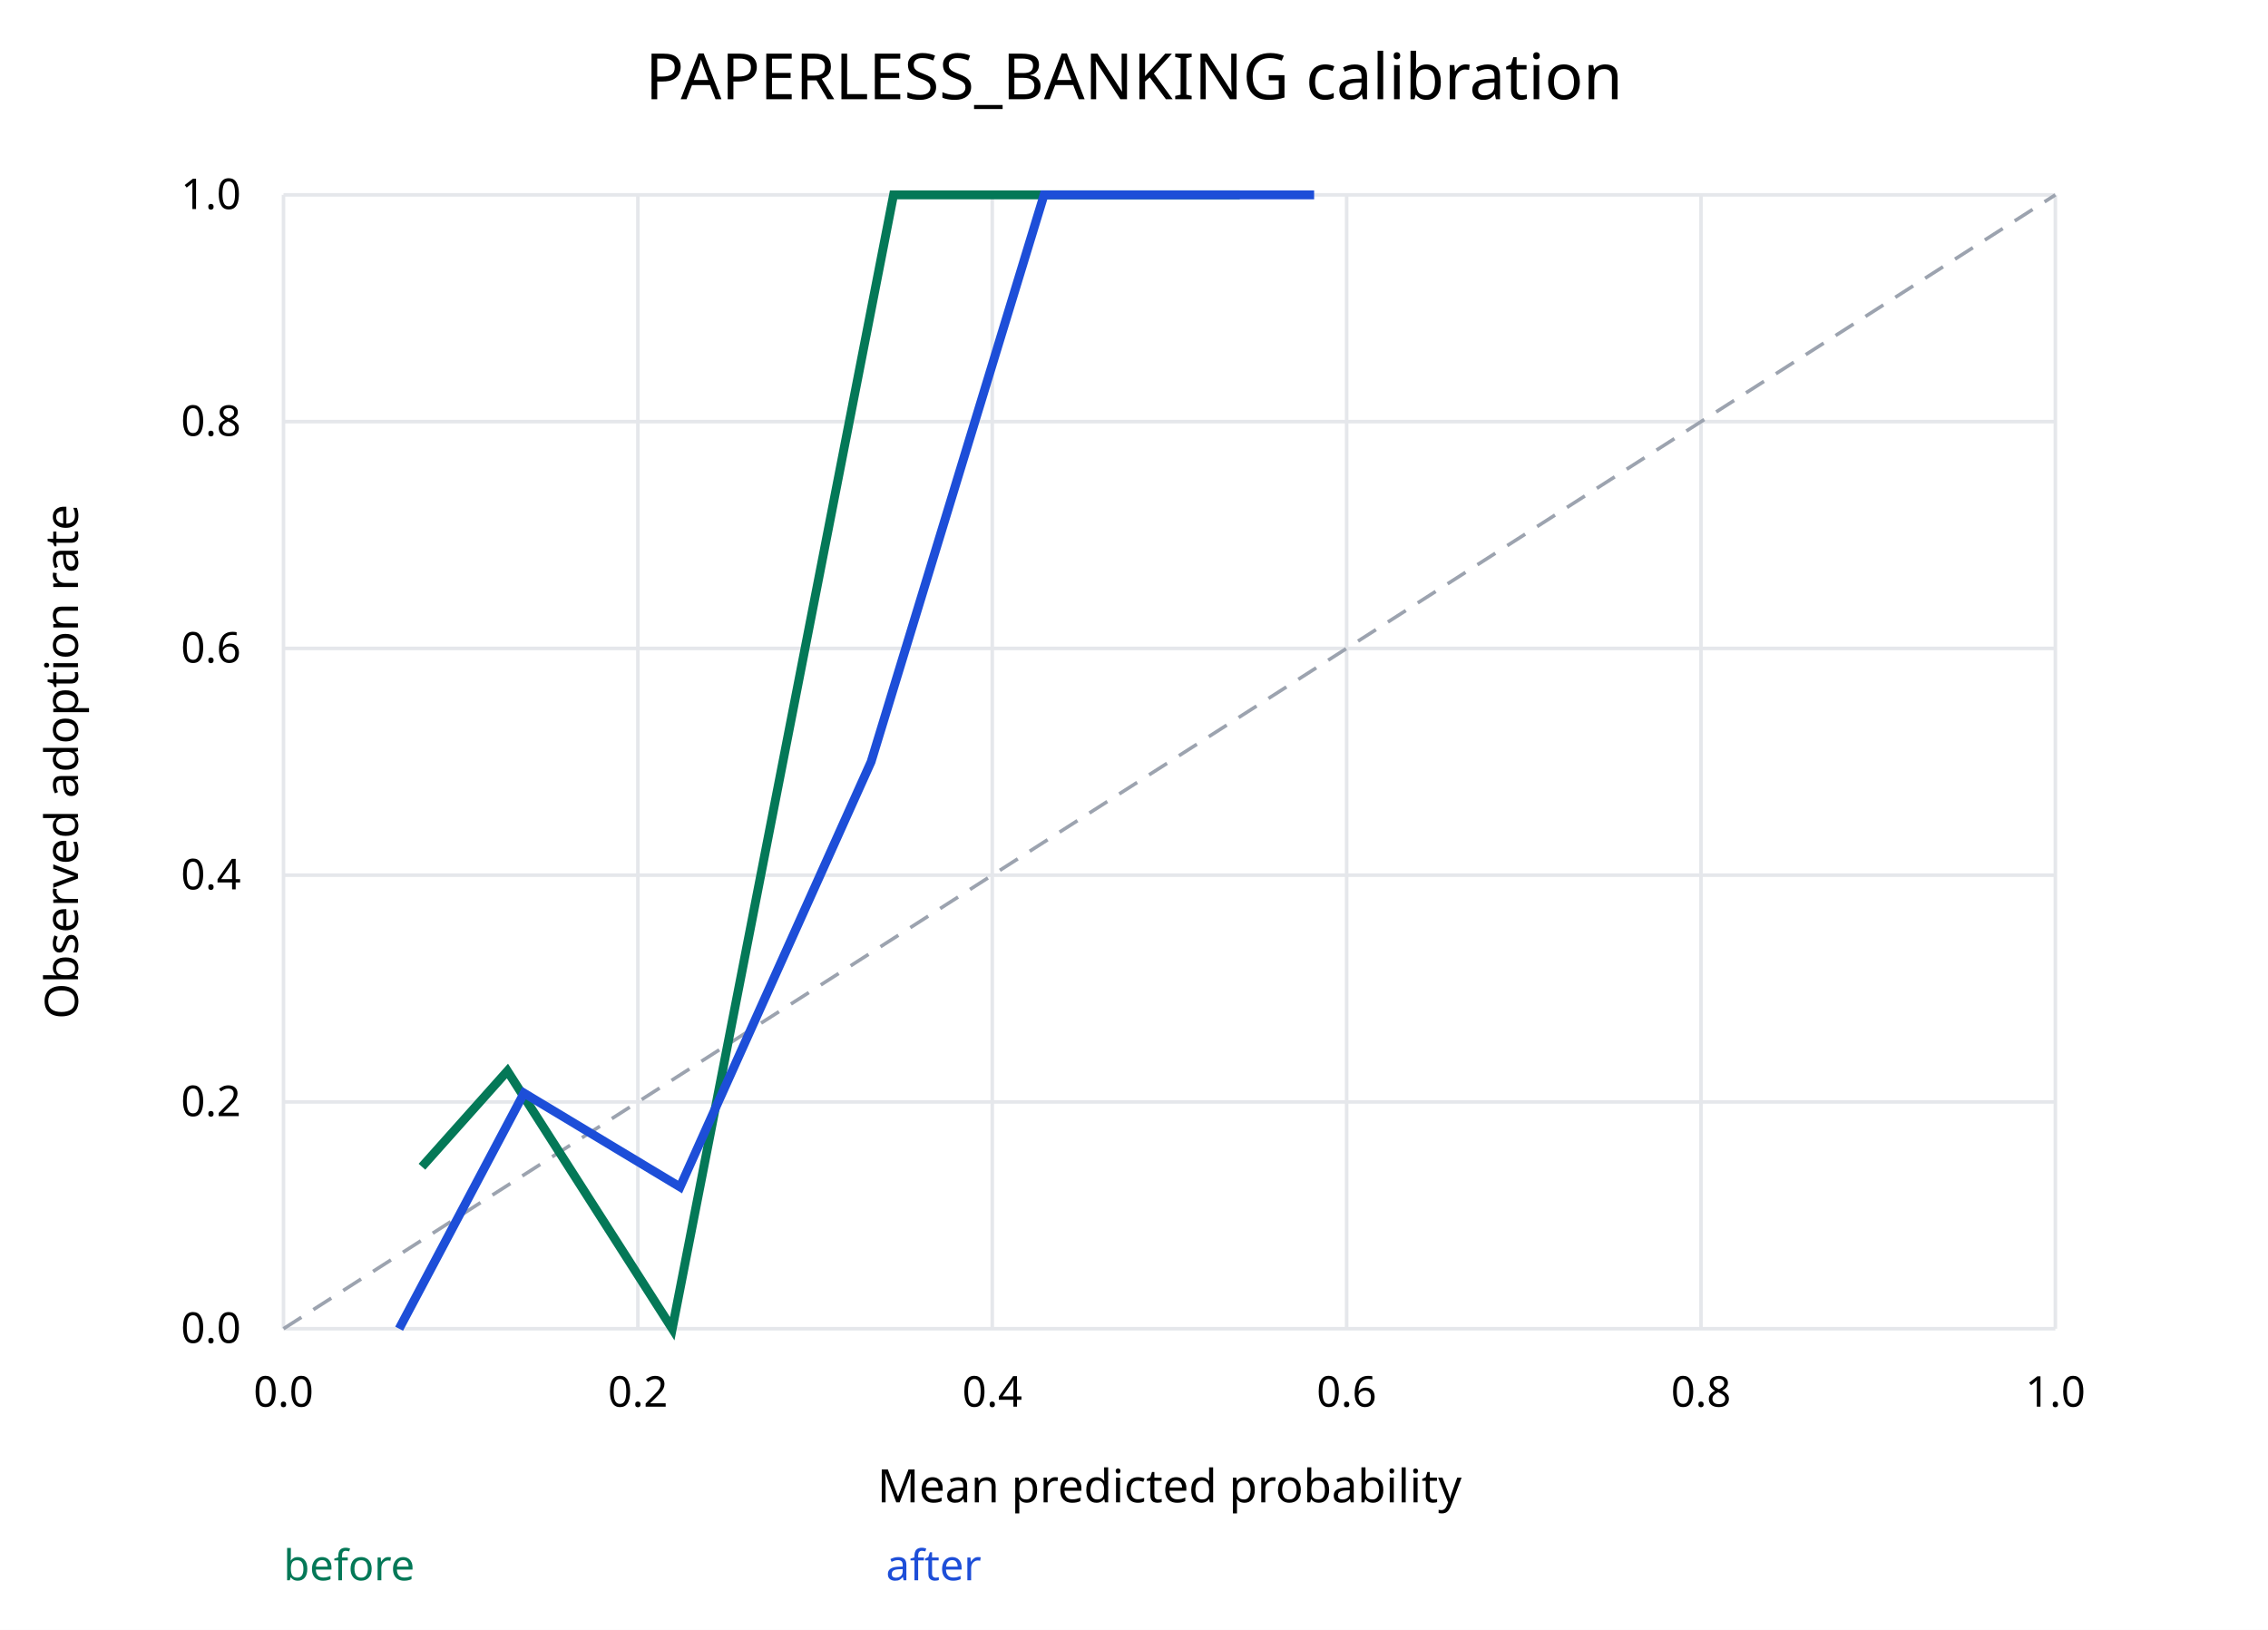
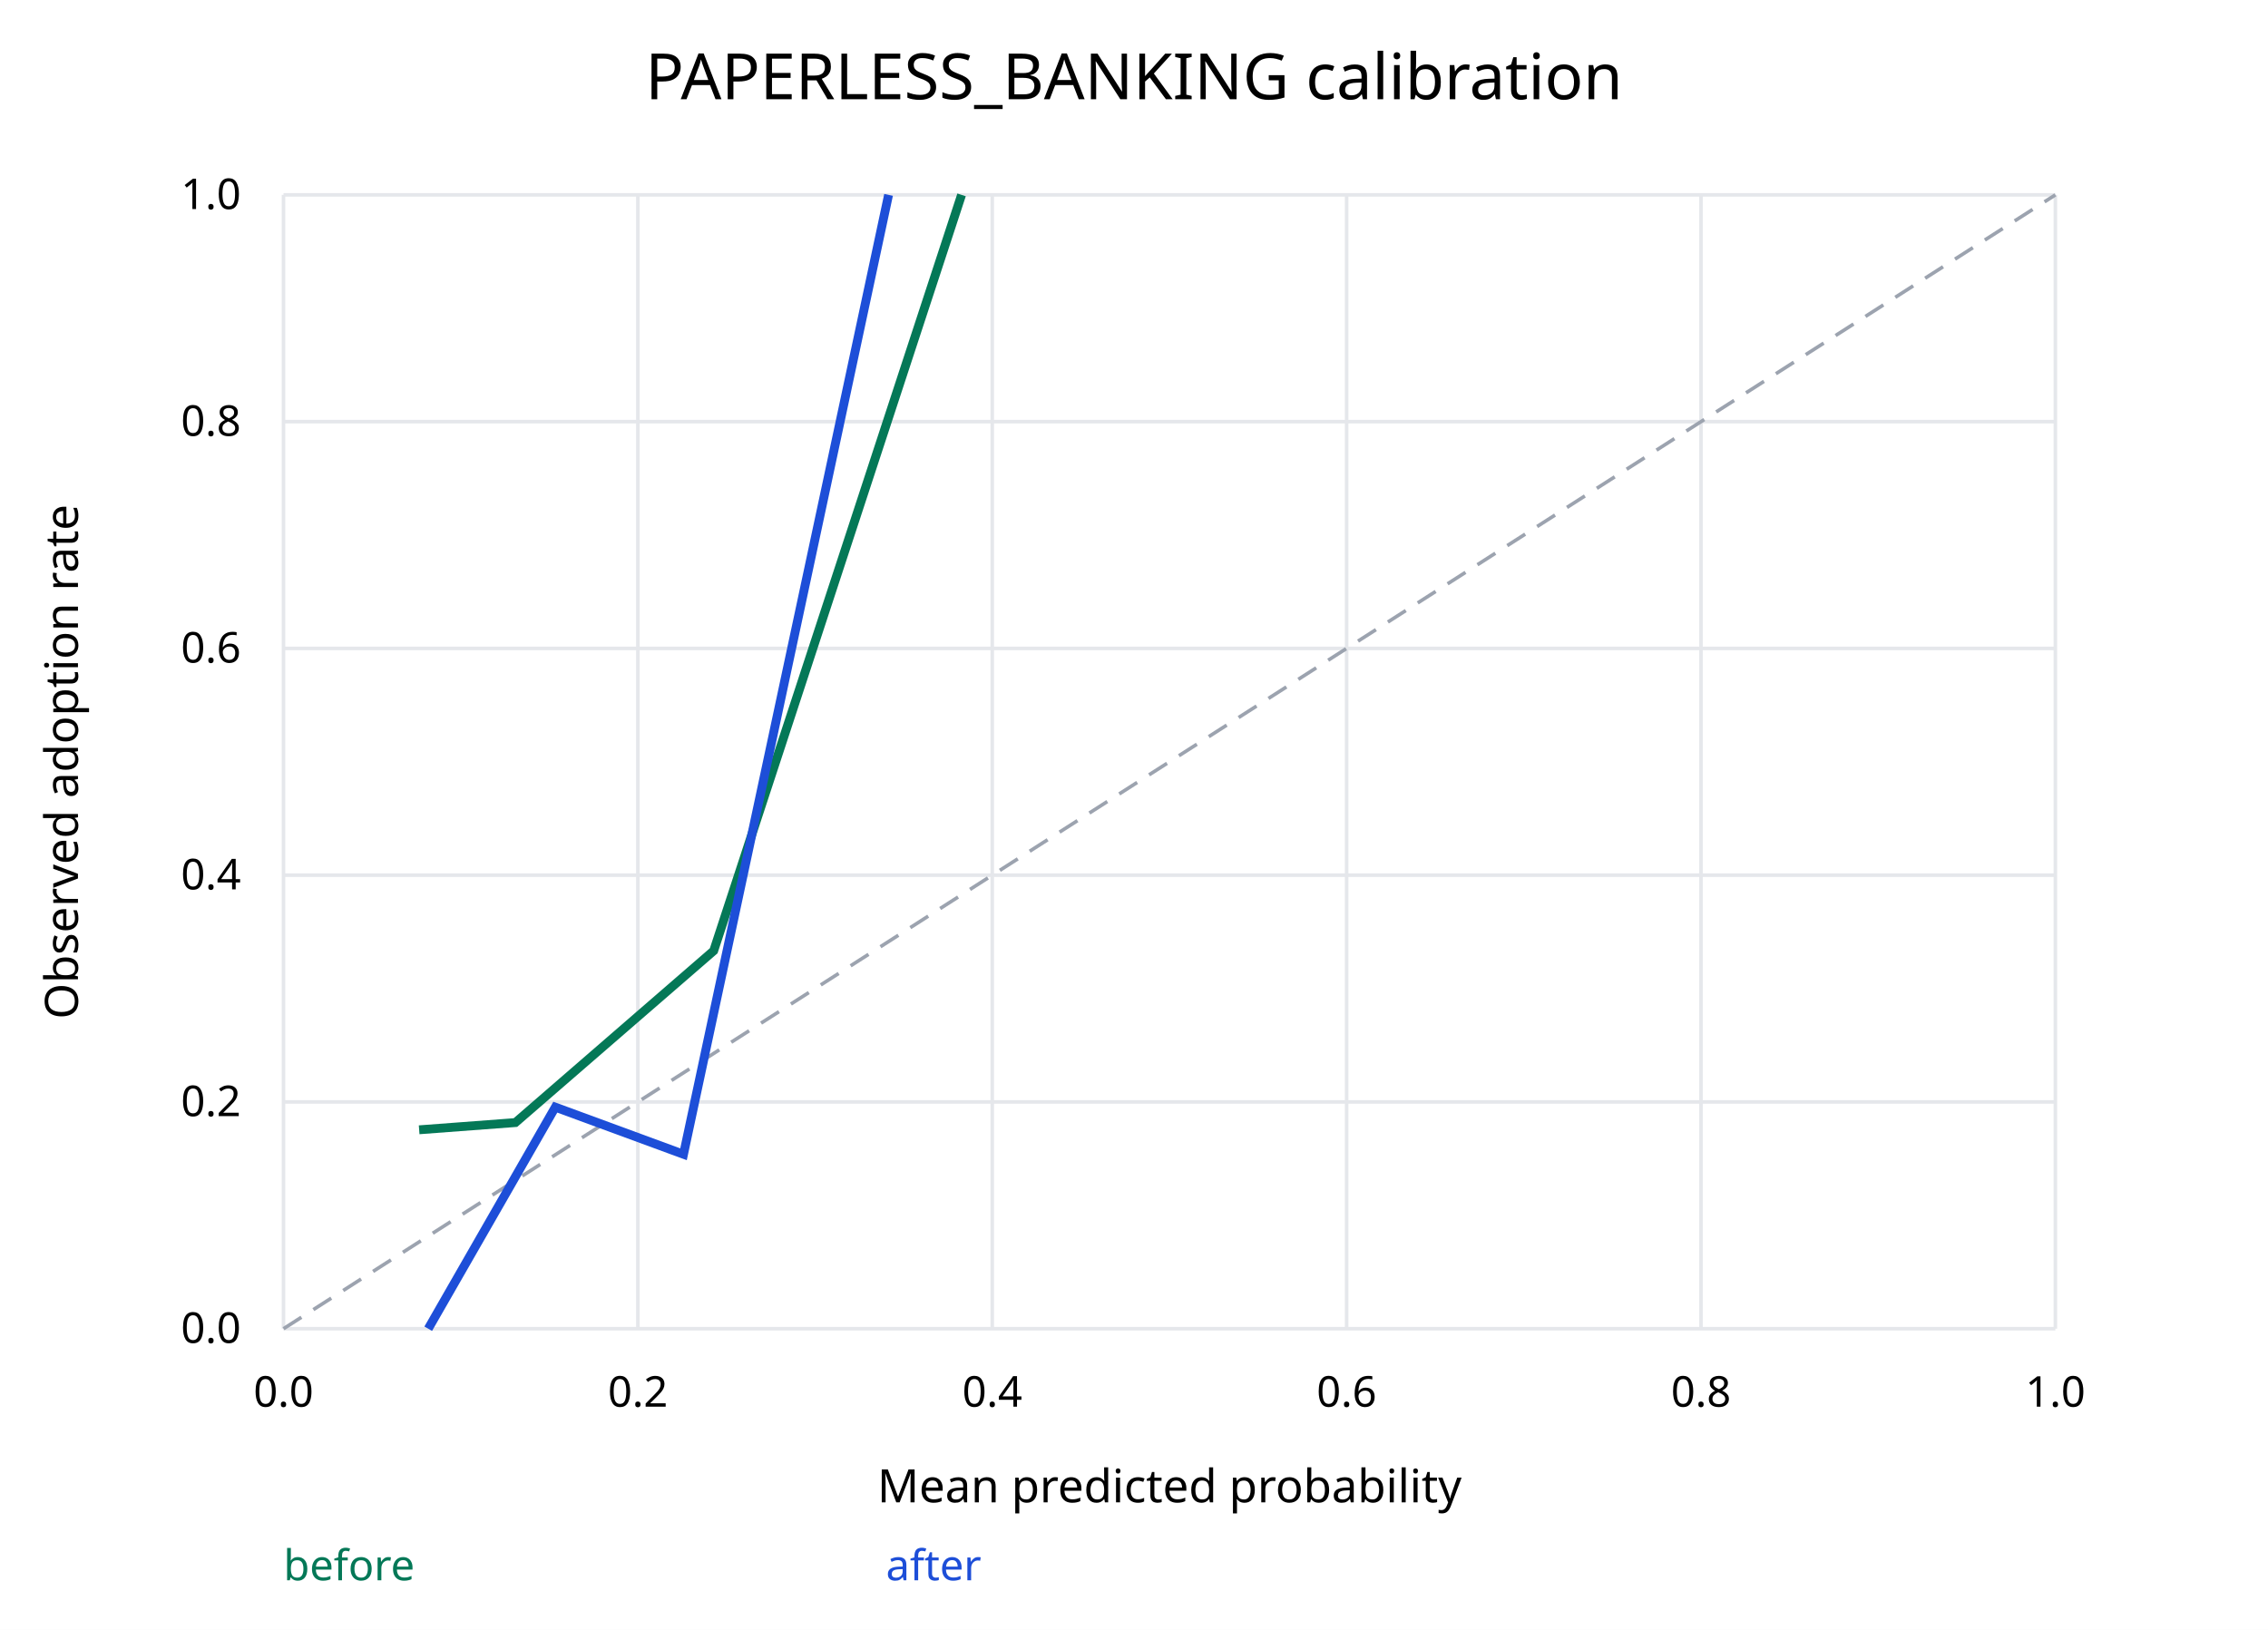
<svg xmlns="http://www.w3.org/2000/svg" width="640" height="460" viewBox="0 0 640 460" role="img" aria-label="PAPERLESS_BANKING calibration">
  <rect width="100%" height="100%" fill="white" />
  <text x="320" y="28" text-anchor="middle" font-family="sans-serif" font-size="18">PAPERLESS_BANKING calibration</text>
  <path d="M 80.0 55 V 375 M 80 375.0 H 580" stroke="#e5e7eb" fill="none" />
  <text x="80.0" y="397" text-anchor="middle" font-family="sans-serif" font-size="12">0.0</text>
  <text x="68" y="379.0" text-anchor="end" font-family="sans-serif" font-size="12">0.0</text>
  <path d="M 180.0 55 V 375 M 80 311.0 H 580" stroke="#e5e7eb" fill="none" />
  <text x="180.0" y="397" text-anchor="middle" font-family="sans-serif" font-size="12">0.2</text>
  <text x="68" y="315.0" text-anchor="end" font-family="sans-serif" font-size="12">0.2</text>
  <path d="M 280.0 55 V 375 M 80 247.0 H 580" stroke="#e5e7eb" fill="none" />
  <text x="280.0" y="397" text-anchor="middle" font-family="sans-serif" font-size="12">0.4</text>
  <text x="68" y="251.0" text-anchor="end" font-family="sans-serif" font-size="12">0.4</text>
  <path d="M 380.0 55 V 375 M 80 183.0 H 580" stroke="#e5e7eb" fill="none" />
  <text x="380.0" y="397" text-anchor="middle" font-family="sans-serif" font-size="12">0.6</text>
  <text x="68" y="187.0" text-anchor="end" font-family="sans-serif" font-size="12">0.6</text>
  <path d="M 480.0 55 V 375 M 80 119 H 580" stroke="#e5e7eb" fill="none" />
  <text x="480.0" y="397" text-anchor="middle" font-family="sans-serif" font-size="12">0.8</text>
  <text x="68" y="123" text-anchor="end" font-family="sans-serif" font-size="12">0.8</text>
  <path d="M 580.0 55 V 375 M 80 55.0 H 580" stroke="#e5e7eb" fill="none" />
  <text x="580.0" y="397" text-anchor="middle" font-family="sans-serif" font-size="12">1.0</text>
  <text x="68" y="59.0" text-anchor="end" font-family="sans-serif" font-size="12">1.0</text>
  <polyline points="80.00,375.00 580.00,55.00" stroke="#9ca3af" stroke-dasharray="6 4" fill="none" />
-   <polyline points="119.07,329.29 143.19,302.27 189.70,375.00 252.15,55.00 349.84,55.00" stroke="#047857" stroke-width="2.5" fill="none" />
+   <polyline points="118.28,318.86 145.44,316.82 201.40,268.33 271.34,55.00" stroke="#047857" stroke-width="2.5" fill="none" />
  <text x="80" y="446" fill="#047857" font-family="sans-serif" font-size="12">before</text>
-   <polyline points="112.63,375.00 147.87,308.51 191.90,335.00 245.81,215.00 294.62,55.00 370.83,55.00" stroke="#1d4ed8" stroke-width="2.5" fill="none" />
+   <polyline points="120.84,375.00 156.70,312.47 192.88,325.77 250.74,55.00" stroke="#1d4ed8" stroke-width="2.5" fill="none" />
  <text x="250" y="446" fill="#1d4ed8" font-family="sans-serif" font-size="12">after</text>
  <text x="330" y="424" text-anchor="middle" font-family="sans-serif" font-size="13">Mean predicted probability</text>
  <text transform="translate(22 215) rotate(-90)" text-anchor="middle" font-family="sans-serif" font-size="13">Observed adoption rate</text>
</svg>
